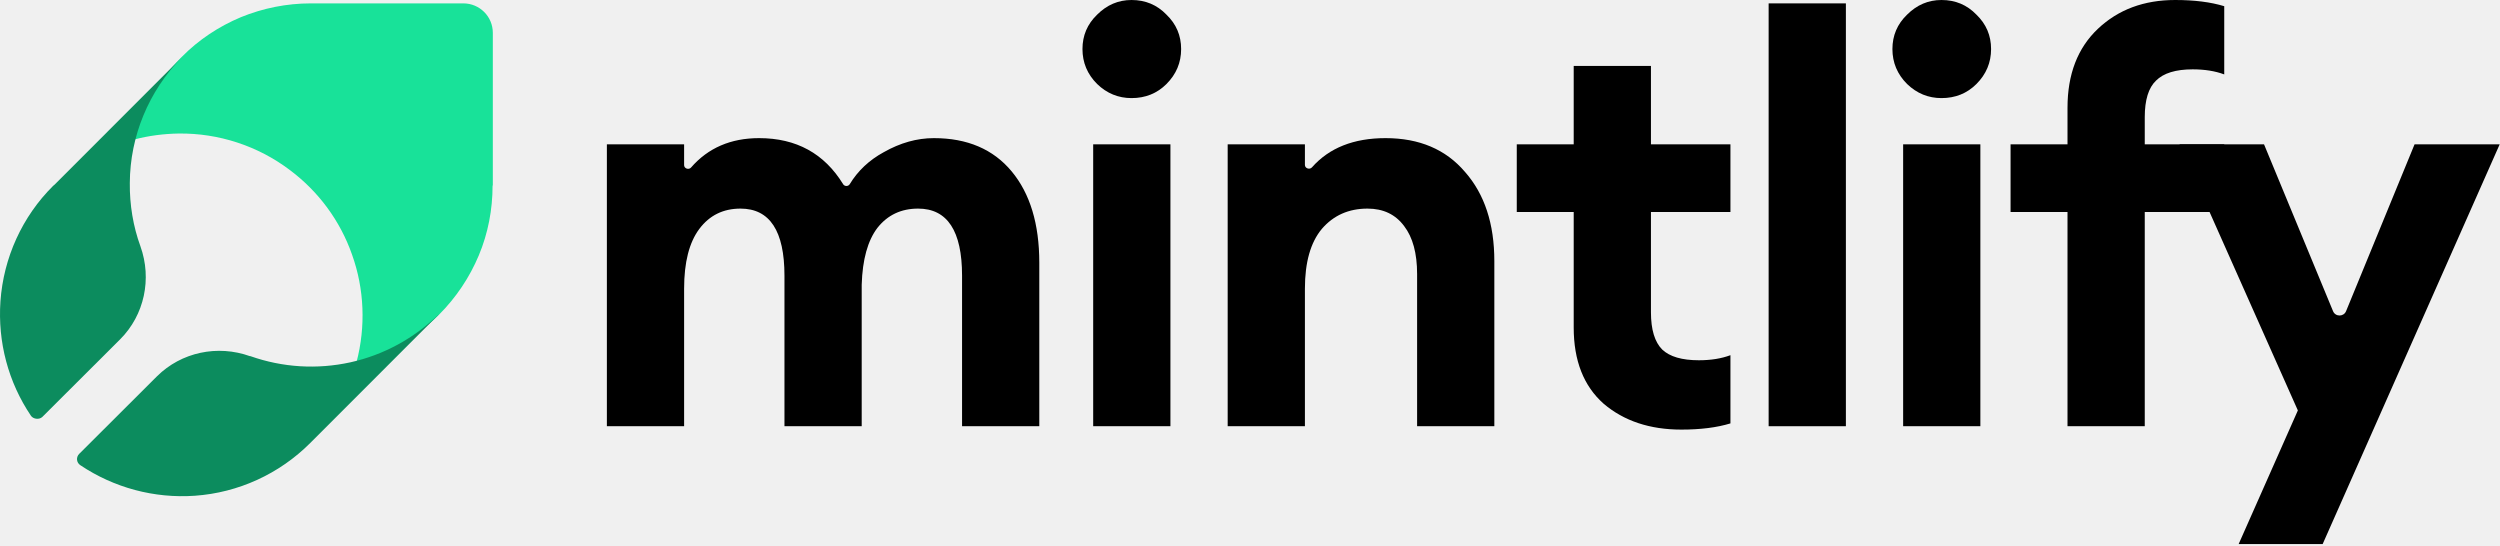
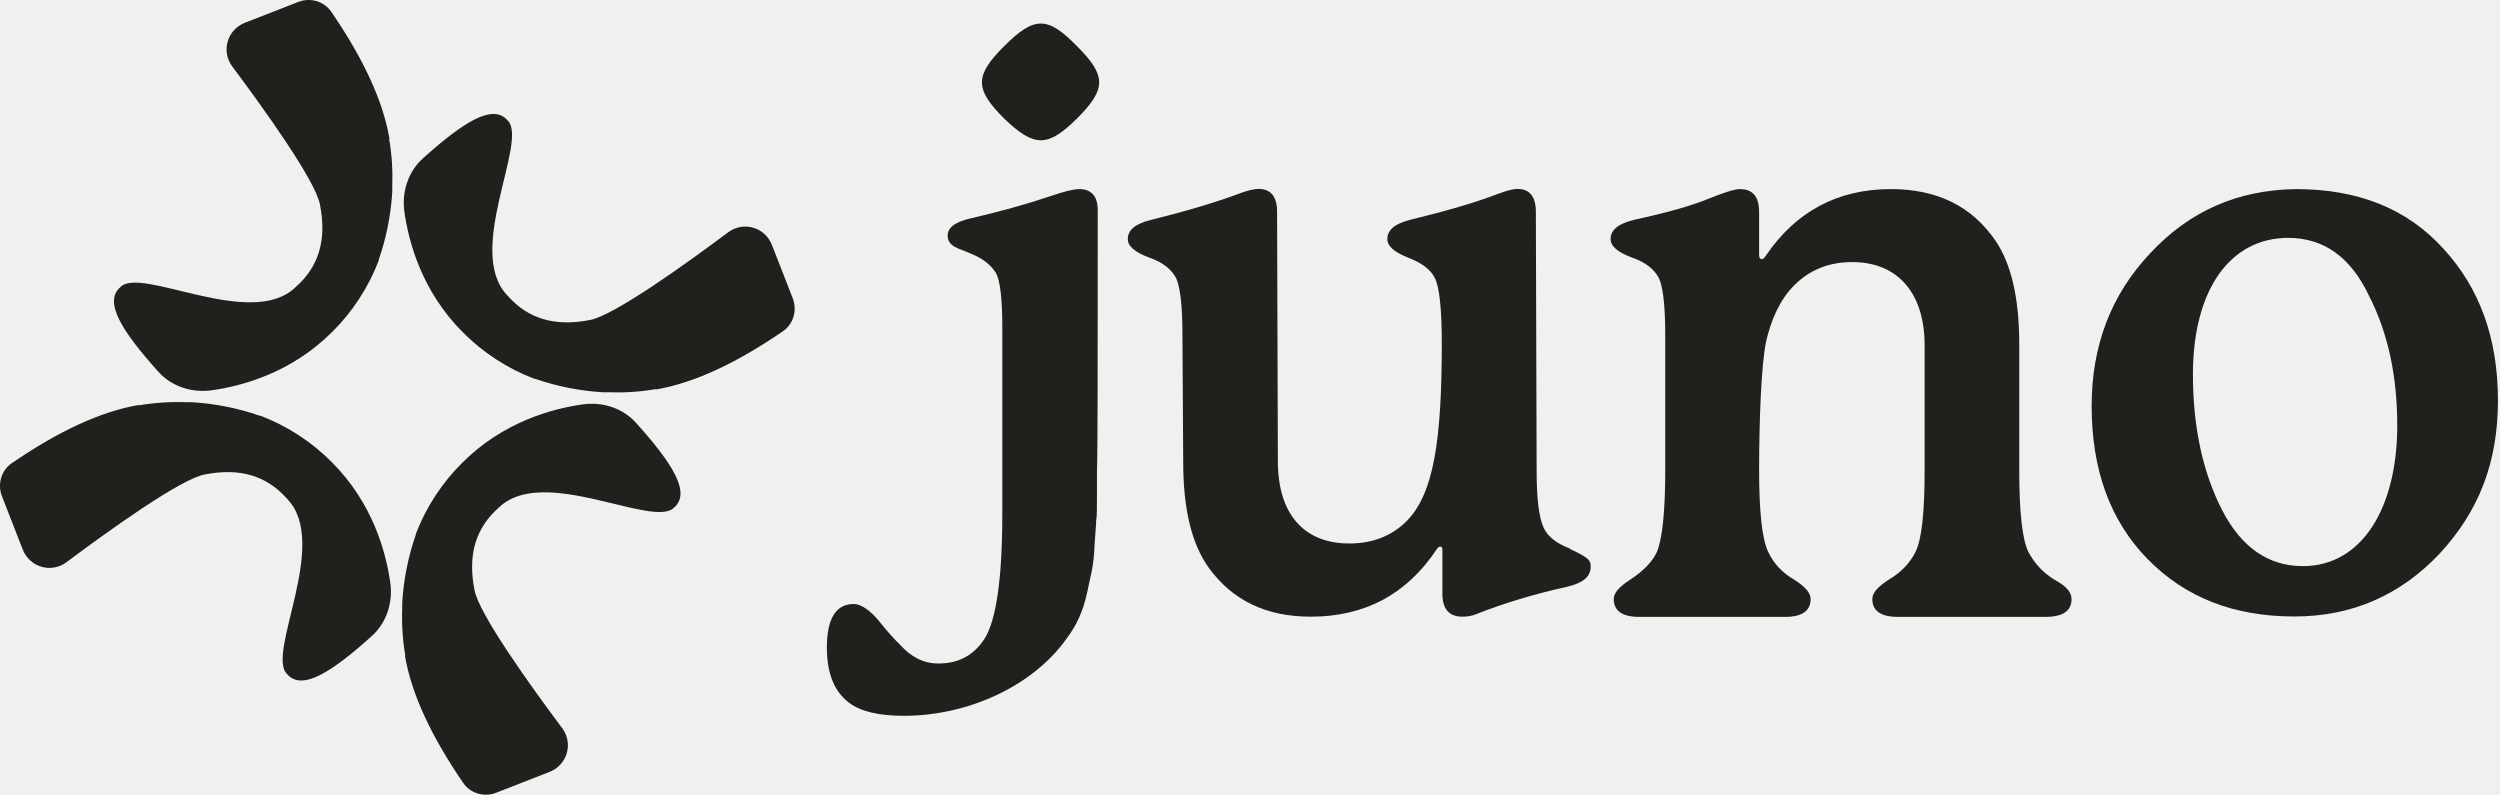
- <svg xmlns="http://www.w3.org/2000/svg" width="1682" height="367" viewBox="0 0 1682 367" fill="none">
-   <path d="M1562.69 366.037H1506.17L1546 276.14L1466.34 97.105H1523.24L1569.66 209.337C1571.28 213.26 1576.84 213.253 1578.45 209.325L1624.52 97.105H1681.79L1562.69 366.037Z" fill="black" />
-   <path d="M1391.02 286.761V142.622H1352.71V97.104H1391.02V72.449C1391.02 49.943 1397.85 32.242 1411.5 19.345C1425.16 6.448 1442.48 0 1463.47 0C1476.37 0 1487.37 1.391 1496.47 4.172V50.069C1490.4 47.793 1483.32 46.656 1475.23 46.656C1463.85 46.656 1455.63 49.184 1450.57 54.242C1445.51 59.046 1442.99 67.265 1442.99 78.897V97.104H1496.47V142.622H1442.99V286.761H1391.02Z" fill="black" />
-   <path d="M1306.22 66.001C1297.37 66.001 1289.66 62.84 1283.08 56.518C1276.51 49.943 1273.22 42.104 1273.22 33C1273.22 23.897 1276.51 16.184 1283.08 9.862C1289.66 3.287 1297.37 0 1306.22 0C1315.58 0 1323.42 3.287 1329.74 9.862C1336.31 16.184 1339.6 23.897 1339.6 33C1339.6 42.104 1336.31 49.943 1329.74 56.518C1323.42 62.84 1315.58 66.001 1306.22 66.001ZM1280.43 286.761V97.104H1332.39V286.761H1280.43Z" fill="black" />
-   <path d="M1189.94 286.761V2.276H1241.91V286.761H1189.94Z" fill="black" />
-   <path d="M1131.24 289.037C1110 289.037 1092.55 283.221 1078.89 271.588C1065.49 259.703 1058.79 242.634 1058.79 220.381V142.622H1020.48V97.104H1058.79V44.38H1110.76V97.104H1164.24V142.622H1110.76V210.14C1110.76 221.772 1113.29 230.117 1118.34 235.174C1123.4 239.979 1131.62 242.381 1143 242.381C1151.09 242.381 1158.17 241.243 1164.24 238.967V284.864C1155.14 287.646 1144.14 289.037 1131.24 289.037Z" fill="black" />
-   <path d="M825.979 286.761V97.104H877.945V110.967C877.945 113.311 881.135 114.347 882.688 112.591C894.273 99.485 910.773 92.932 932.187 92.932C954.946 92.932 972.774 100.518 985.67 115.691C998.82 130.61 1005.39 150.587 1005.39 175.622V286.761H953.429V184.346C953.429 170.438 950.521 159.691 944.704 152.105C938.888 144.265 930.67 140.346 920.049 140.346C907.405 140.346 897.164 144.898 889.325 154.001C881.738 163.105 877.945 176.507 877.945 194.208V286.761H825.979Z" fill="black" />
-   <path d="M761.286 66.001C752.436 66.001 744.723 62.84 738.148 56.518C731.574 49.943 728.286 42.104 728.286 33C728.286 23.897 731.574 16.184 738.148 9.862C744.723 3.287 752.436 0 761.286 0C770.643 0 778.482 3.287 784.804 9.862C791.379 16.184 794.666 23.897 794.666 33C794.666 42.104 791.379 49.943 784.804 56.518C778.482 62.84 770.643 66.001 761.286 66.001ZM735.493 286.761V97.104H787.459V286.761H735.493Z" fill="black" />
-   <path d="M647.273 286.761V185.484C647.273 155.392 637.411 140.346 617.686 140.346C606.307 140.346 597.204 144.645 590.376 153.243C583.801 161.84 580.261 174.61 579.755 191.553V286.761H527.789V185.484C527.789 155.392 517.927 140.346 498.203 140.346C486.571 140.346 477.341 144.898 470.513 154.001C463.685 163.105 460.272 176.507 460.272 194.208V286.761H408.306V97.104H460.272V111.103C460.272 113.435 463.407 114.462 464.939 112.704C476.419 99.522 491.68 92.932 510.72 92.932C535.742 92.932 554.588 103.262 567.259 123.923C568.258 125.553 570.718 125.527 571.712 123.894C577.189 114.891 584.802 107.731 594.548 102.415C605.675 96.093 616.928 92.932 628.307 92.932C650.813 92.932 668.261 100.392 680.652 115.311C693.043 130.231 699.239 150.714 699.239 176.76V286.761H647.273Z" fill="black" />
-   <path d="M331.569 124.833V22.09C331.569 11.065 322.625 2.276 311.764 2.276H209.069C192.938 2.276 176.967 5.472 162.113 11.544C147.26 17.775 133.685 26.724 122.345 38.228L121.546 39.027C106.533 54.207 95.833 73.062 90.402 93.834C100.145 91.277 110.206 89.999 120.268 89.839C147.1 89.52 173.453 98.148 194.855 114.287C214.18 128.668 228.873 148.481 236.859 171.331C245.164 194.5 246.122 219.746 239.893 243.554C260.496 238.122 279.503 227.416 294.675 212.396L295.474 211.597C306.813 200.252 315.917 186.67 322.145 171.81C328.374 156.95 331.409 140.971 331.409 124.833H331.569Z" fill="#18E299" />
-   <path d="M87.337 123.098C87.496 91.579 100.066 61.334 122.182 38.73L36.739 124.212C36.421 124.531 36.102 124.69 35.784 125.008C14.941 145.702 2.371 173.4 0.303 202.69C-1.607 230.07 5.553 257.131 20.828 279.736C22.285 281.892 26.238 282.601 28.466 280.532L80.813 228.319C97.202 211.923 102.293 187.568 94.497 165.759C89.564 152.229 87.178 137.743 87.337 123.098Z" fill="#0C8C5E" />
-   <path d="M294.976 211.605C278.587 227.683 258.062 238.826 235.786 243.761C213.351 248.695 190.121 247.263 168.482 239.622C168.482 239.622 168.323 239.622 168.164 239.622C146.365 231.822 122.022 236.916 105.633 253.153L53.285 305.365C51.057 307.594 51.376 311.255 54.081 313.006C76.674 328.128 103.724 335.451 131.091 333.541C160.368 331.471 187.894 318.896 208.737 298.043L209.533 297.247L294.976 211.764V211.605Z" fill="#0C8C5E" />
+ <svg xmlns="http://www.w3.org/2000/svg" width="922" height="293" viewBox="0 0 922 293" fill="none">
+   <g clip-path="url(#clip0_564_993)">
+     <path d="M397.215 17.054C386.347 5.899 381.453 5.899 370.297 17.054C359.43 27.922 359.43 32.816 370.297 43.684C381.453 54.408 386.347 54.408 397.215 43.684C408.083 32.816 408.083 27.922 397.215 17.054Z" fill="#21201C" />
+     <path d="M143.658 51.245C141.283 37.282 134.086 21.736 122.21 4.391C119.547 0.432 114.437 -1.007 109.975 0.72L90.254 8.421C83.777 11.012 81.546 18.857 85.576 24.399C97.092 39.801 116.668 67.007 118.036 75.644C120.483 88.239 117.748 98.243 108.967 105.944C92.558 121.778 51.677 97.883 44.336 105.944C38.146 111.342 44.984 122.138 58.155 136.82C58.155 136.82 58.155 136.82 58.227 136.892C63.121 142.506 70.678 144.953 78.019 143.946C89.463 142.362 107.528 137.396 122.498 122.426C129.983 115.013 135.885 106.016 139.7 96.012C139.7 96.012 139.7 95.796 139.7 95.724C142.507 87.663 144.162 79.17 144.666 70.822C144.666 70.102 144.666 69.454 144.666 68.734C144.882 62.833 144.522 57.075 143.514 51.245H143.658Z" fill="#21201C" />
+     <path d="M51.245 149.343C37.282 151.718 21.736 158.916 4.391 170.791C0.432 173.454 -1.007 178.564 0.72 183.026L8.421 202.747C11.012 209.224 18.857 211.456 24.399 207.425C39.801 195.909 67.007 176.333 75.644 174.965C88.239 172.518 98.243 175.253 105.944 184.034C121.778 200.444 97.883 241.324 105.944 248.665C111.342 254.855 122.138 248.018 136.82 234.847C136.82 234.847 136.82 234.847 136.892 234.775C142.506 229.88 144.953 222.323 143.946 214.982C142.362 203.539 137.396 185.473 122.426 170.503C115.013 163.018 106.016 157.116 96.012 153.302C96.012 153.302 95.796 153.302 95.724 153.302C87.663 150.495 79.17 148.839 70.822 148.336C70.102 148.336 69.454 148.336 68.734 148.336C62.833 148.12 57.075 148.48 51.245 149.487V149.343Z" fill="#21201C" />
+     <path d="M149.342 241.828C151.717 255.791 158.915 271.337 170.79 288.682C173.453 292.641 178.563 294.08 183.025 292.353L202.746 284.652C209.223 282.061 211.455 274.216 207.424 268.674C195.908 253.272 176.332 226.066 174.964 217.429C172.517 204.834 175.252 194.83 184.033 187.129C200.443 171.295 241.323 195.19 248.664 187.129C254.854 181.731 248.017 170.935 234.846 156.253C234.846 156.253 234.846 156.253 234.774 156.181C229.879 150.567 222.322 148.12 214.981 149.128C203.538 150.711 185.472 155.677 170.502 170.647C163.017 178.061 157.115 187.057 153.301 197.061C153.301 197.061 153.301 197.277 153.301 197.349C150.494 205.41 148.838 213.903 148.335 222.252C148.335 222.971 148.335 223.619 148.335 224.339C148.119 230.241 148.479 235.998 149.486 241.828H149.342Z" fill="#21201C" />
+     <path d="M241.829 143.658C255.792 141.283 271.338 134.086 288.683 122.21C292.642 119.547 294.081 114.437 292.354 109.975L284.653 90.254C282.062 83.777 274.217 81.546 268.675 85.576C253.273 97.092 226.067 116.668 217.43 118.036C204.835 120.483 194.831 117.748 187.13 108.967C171.296 92.558 195.191 51.677 187.13 44.336C181.732 38.146 170.936 44.984 156.254 58.155C156.254 58.155 156.254 58.155 156.182 58.227C150.568 63.121 148.121 70.678 149.129 78.019C150.712 89.463 155.678 107.528 170.648 122.498C178.061 129.983 187.058 135.885 197.062 139.7C197.062 139.7 197.278 139.7 197.35 139.7C205.411 142.507 213.904 144.162 222.253 144.666C222.972 144.666 223.62 144.666 224.34 144.666C230.242 144.882 235.999 144.522 241.829 143.514V143.658Z" fill="#21201C" />
+     <path d="M404.846 77.511C404.846 132.714 404.846 165.102 404.558 174.53V182.591C404.558 187.413 404.558 190.652 404.27 191.948C404.27 193.315 403.982 196.266 403.695 200.512C403.407 209.077 402.255 212.028 400.888 218.721C399.448 225.415 396.929 230.813 393.474 235.347C381.239 252.764 357.416 263.992 333.305 263.992C324.237 263.992 317.399 262.409 313.153 259.17C307.755 255.139 304.948 248.446 304.948 238.802C304.948 228.078 308.331 222.752 314.88 222.752C317.399 222.752 320.854 224.911 324.525 229.445C326.54 232.108 329.923 235.851 332.154 238.01C335.824 242.04 340.359 244.703 346.045 244.703C353.458 244.703 359.072 241.753 363.102 235.563C367.348 228.869 369.652 213.611 369.652 189.716V120.335C369.652 109.899 368.788 103.421 367.348 100.758C365.333 97.52 362.238 95.145 357.416 93.273C354.033 91.69 349.499 91.114 349.499 86.868C349.499 83.917 352.306 81.758 358.28 80.462C368.788 78.015 378.432 75.352 387.213 72.401C392.611 70.53 395.993 69.738 398.009 69.738C402.543 69.738 404.846 72.401 404.846 77.511Z" fill="#21201C" />
+     <path d="M579.019 202.457C583.266 204.472 585.857 205.84 586.361 207.279C586.648 207.855 586.648 208.431 586.648 209.007C586.648 212.677 583.842 214.98 578.156 216.348C565.417 219.155 554.333 222.61 544.976 226.28C542.961 227.144 541.306 227.432 539.291 227.432C534.468 227.432 531.949 224.625 531.949 218.939V202.745C531.949 201.881 531.661 201.594 531.086 201.594C530.798 201.594 530.222 201.881 529.934 202.457C518.85 219.227 503.232 227.432 483.44 227.432C466.958 227.432 454.507 221.458 445.726 209.295C439.465 200.514 436.37 187.703 436.37 170.429L436.082 123.359C436.082 112.564 435.218 105.798 433.779 102.631C432.052 99.249 428.669 96.658 423.847 95.002C418.449 92.987 415.93 90.756 415.93 88.165C415.93 84.782 418.737 82.479 424.71 81.04C437.162 77.945 447.957 74.778 457.026 71.395C460.121 70.244 462.424 69.668 464.151 69.668C468.686 69.668 470.989 72.475 470.989 78.161L471.277 170.07C471.277 189.646 480.921 200.442 497.69 200.442C506.183 200.442 513.308 197.635 518.706 192.237C528.639 182.305 531.733 162.8 531.733 126.742C531.733 114.003 530.87 106.014 529.214 102.631C527.775 99.537 524.392 96.945 519.282 95.002C514.172 92.987 511.653 90.756 511.653 88.165C511.653 84.782 514.46 82.479 520.146 81.04C532.885 77.945 543.969 74.778 552.749 71.395C555.844 70.244 558.147 69.668 559.587 69.668C564.121 69.668 566.424 72.475 566.424 78.161L566.712 173.74C566.712 183.96 567.576 190.798 569.231 194.468C570.671 197.851 574.053 200.442 579.163 202.385L579.019 202.457Z" fill="#21201C" />
+     <path d="M757.729 213.827C761.975 216.13 763.99 218.361 763.99 220.953C763.99 225.199 760.895 227.502 754.346 227.502H699.863C693.601 227.502 690.506 225.199 690.506 220.953C690.506 218.649 692.522 216.418 696.48 213.827C701.302 211.02 704.397 207.566 706.412 203.607C708.715 199.073 709.795 189.141 709.795 173.523V127.316C709.795 108.028 699.863 96.656 683.093 96.656C674.6 96.656 667.475 99.463 661.789 105.149C656.679 110.259 653.297 117.312 651.281 126.165C649.554 134.945 648.762 155.026 648.762 173.523C648.762 189.141 649.914 199.073 652.145 203.607C654.16 207.854 657.255 211.236 661.789 213.827C665.748 216.346 667.763 218.649 667.763 220.953C667.763 225.199 664.668 227.502 658.407 227.502H604.499C598.238 227.502 595.143 225.199 595.143 220.953C595.143 218.649 597.158 216.418 601.116 213.827C605.939 210.732 609.321 207.278 611.049 203.607C613.064 198.785 614.144 188.565 614.144 173.523V123.646C614.144 112.562 613.28 105.797 611.84 102.63C610.113 99.247 606.73 96.656 601.908 95.001C596.51 92.985 593.991 90.754 593.991 88.163C593.991 84.781 596.798 82.477 602.772 81.038C614.431 78.519 623.788 75.928 630.553 73.121C636.239 70.818 639.91 69.738 641.637 69.738C646.459 69.738 648.762 72.545 648.762 78.231V94.137C648.762 95.001 649.05 95.576 649.914 95.576C650.202 95.576 650.778 95.001 651.353 94.137C662.437 77.943 677.767 69.738 697.344 69.738C714.401 69.738 727.14 76 735.921 88.739C741.895 97.52 744.702 110.331 744.702 127.028V173.523C744.702 189.141 745.853 199.073 748.084 203.607C750.387 207.854 753.482 211.236 757.729 213.827Z" fill="#21201C" />
+     <path d="M884.107 156.969C884.107 138.688 880.725 122.782 873.599 108.891C866.834 94.713 856.902 87.731 843.875 87.731C822.643 87.731 808.752 106.588 808.752 138.112C808.752 157.545 812.423 174.314 819.548 188.205C826.601 201.808 836.534 208.789 849.273 208.789C871.08 208.789 884.107 187.341 884.107 156.897V156.969ZM846.754 69.738C869.713 69.738 887.85 77.007 901.165 91.762C914.48 106.228 921.245 124.797 921.245 147.684C921.245 170.572 914.192 188.565 899.725 204.183C885.259 219.513 867.41 227.358 846.178 227.358C823.794 227.358 805.945 220.377 792.055 206.198C778.164 192.02 771.398 173.163 771.398 149.7C771.398 127.676 778.452 108.819 792.918 93.489C807.385 77.871 825.234 70.026 846.754 69.738Z" fill="#21201C" />
+   </g>
+   <defs>
+     <clipPath id="clip0_564_993">
+       <rect width="921.248" height="293" fill="white" />
+     </clipPath>
+   </defs>
</svg>
